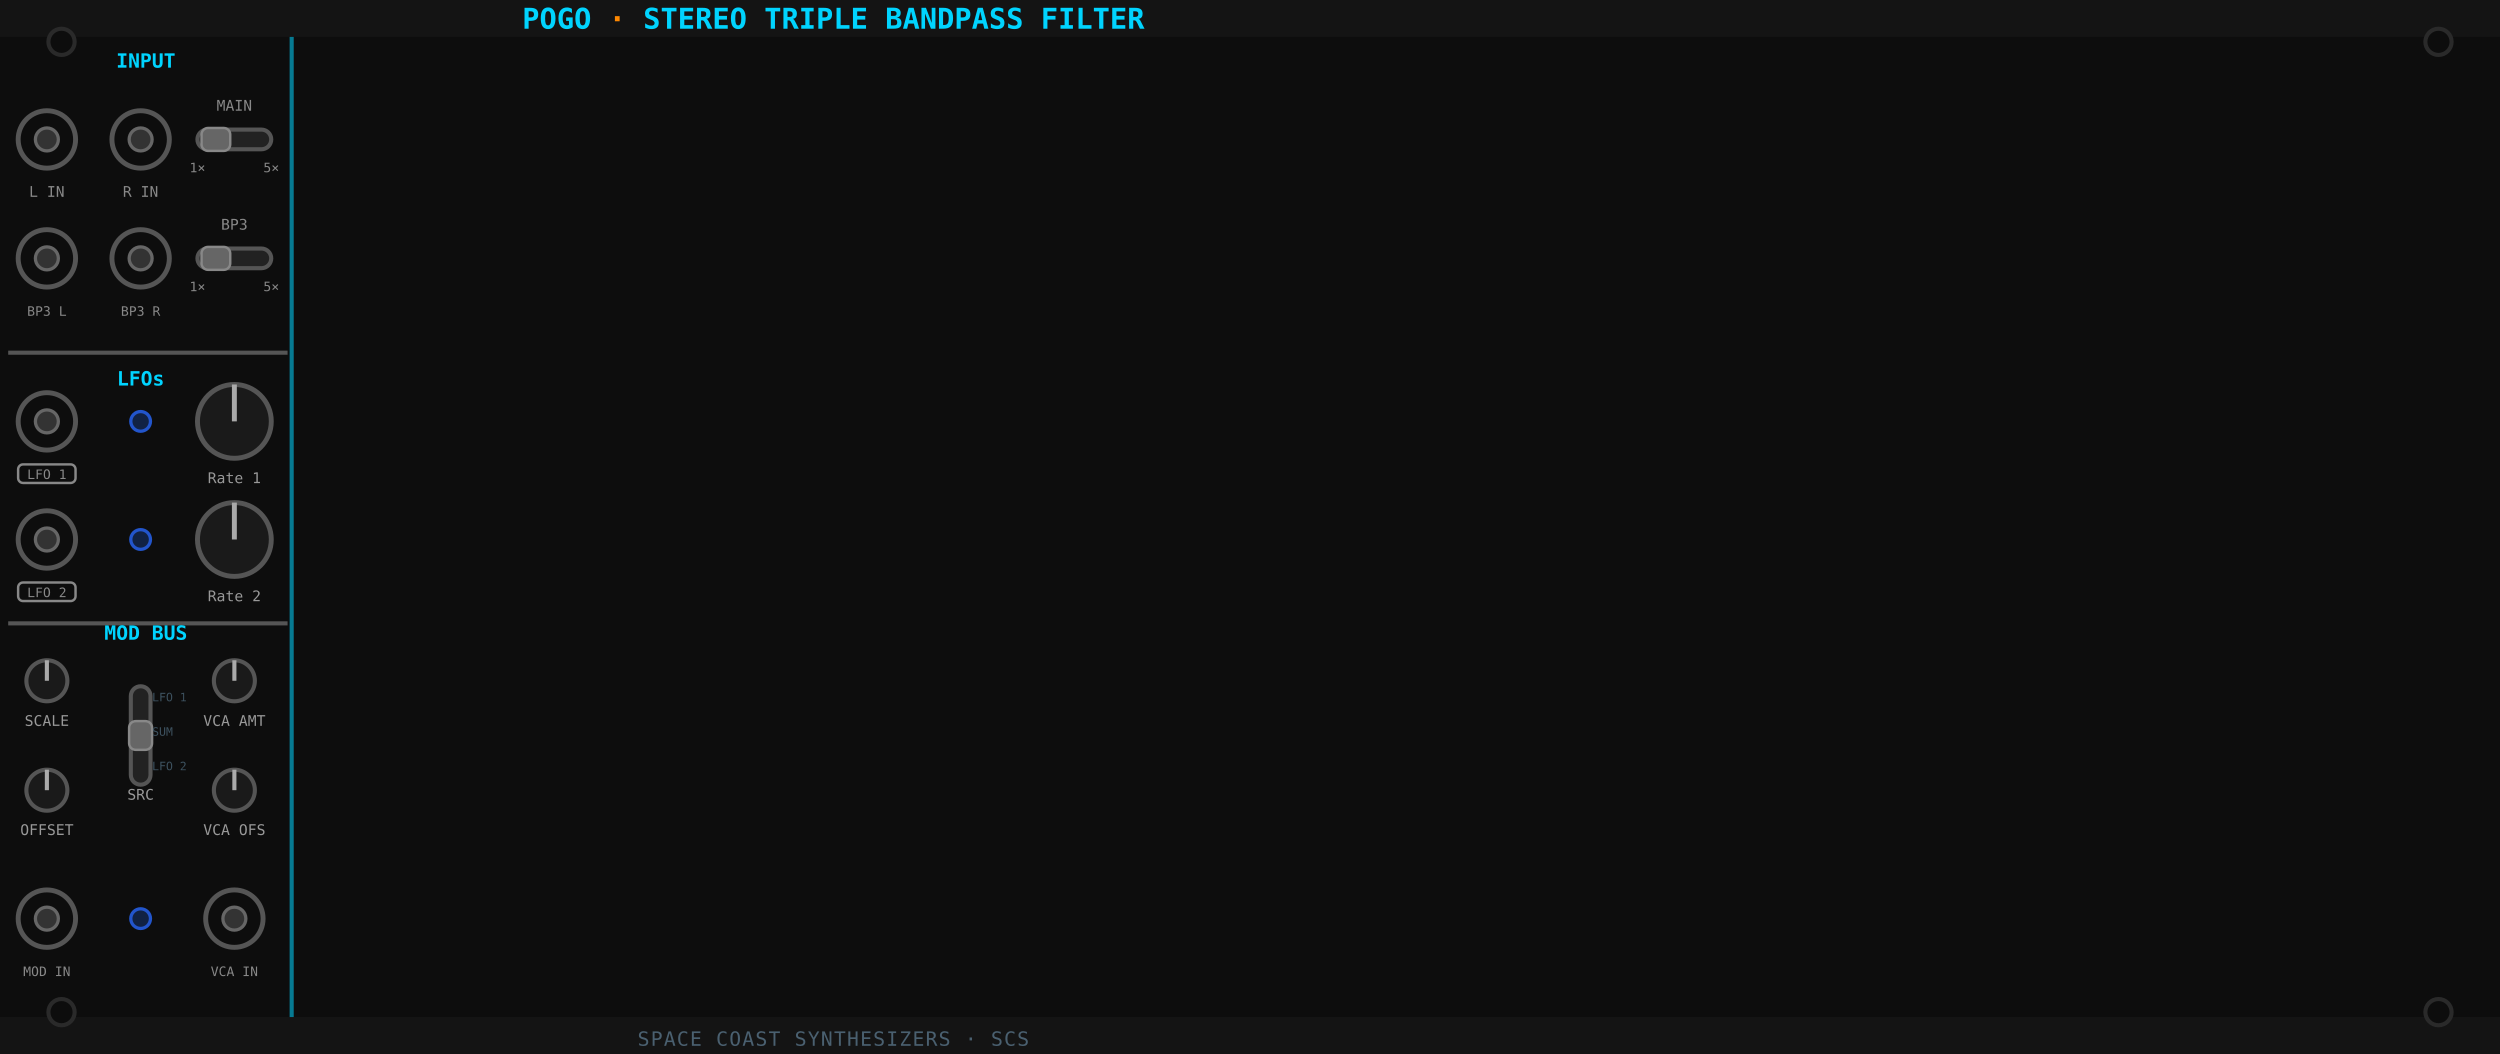
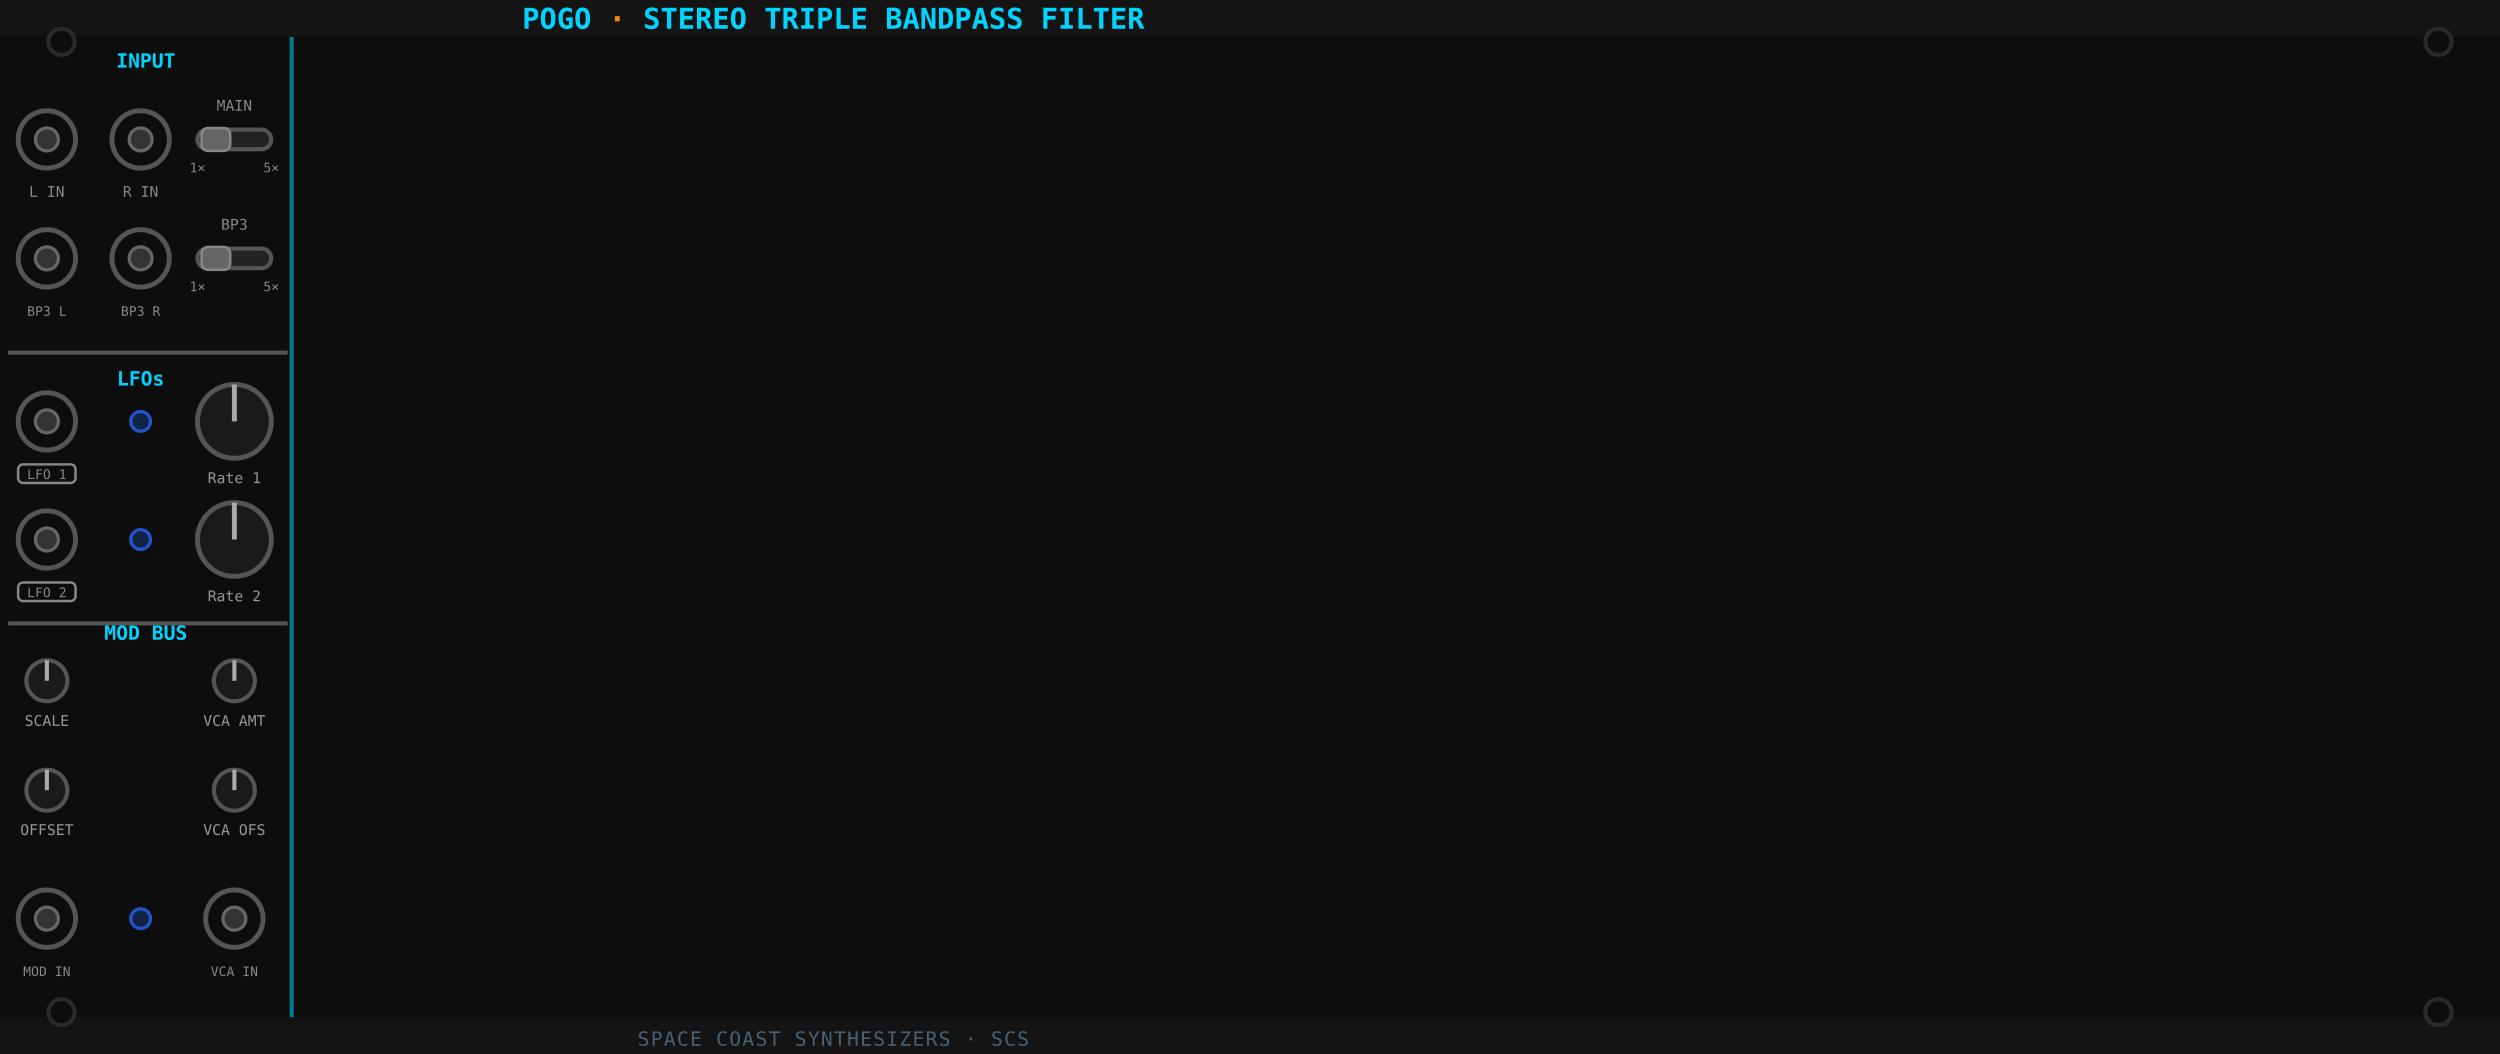
<svg xmlns="http://www.w3.org/2000/svg" width="304.8mm" height="128.5mm" viewBox="0 0 304.80 128.5">
  <rect x="0" y="0" width="304.8" height="128.5" fill="#0d0d0d" />
  <rect x="0" y="0" width="304.8" height="4.5" fill="#141414" />
  <rect x="0" y="124.0" width="304.8" height="4.5" fill="#141414" />
  <circle cx="7.5" cy="5.1" r="1.6" fill="#0d0d0d" stroke="#2a2a2a" stroke-width="0.5" />
  <circle cx="297.3" cy="5.1" r="1.6" fill="#0d0d0d" stroke="#2a2a2a" stroke-width="0.5" />
  <circle cx="7.5" cy="123.4" r="1.6" fill="#0d0d0d" stroke="#2a2a2a" stroke-width="0.5" />
  <circle cx="297.3" cy="123.4" r="1.6" fill="#0d0d0d" stroke="#2a2a2a" stroke-width="0.5" />
  <text x="101.60" y="3.5" fill="#00d4ff" font-family="monospace" font-size="3.5" font-weight="bold" text-anchor="middle">POGO  <tspan fill="#ff8800">·</tspan> STEREO TRIPLE BANDPASS FILTER</text>
  <text x="101.60" y="127.5" fill="#4a6070" font-family="monospace" font-size="2.4" text-anchor="middle" letter-spacing="0.15">SPACE COAST SYNTHESIZERS  ·  SCS</text>
  <line x1="35.56" y1="4.5" x2="35.56" y2="124.0" stroke="#00d4ff" stroke-width="0.5" opacity="0.55" />
  <line x1="1.0" y1="43.0" x2="35.06" y2="43.0" stroke="#555555" stroke-width="0.5" />
  <line x1="1.0" y1="76.0" x2="35.06" y2="76.0" stroke="#555555" stroke-width="0.5" />
  <text x="17.78" y="8.25" fill="#00d4ff" font-family="monospace" font-size="2.4" text-anchor="middle" font-weight="bold">INPUT</text>
  <text x="17.145" y="47.0" fill="#00d4ff" font-family="monospace" font-size="2.4" text-anchor="middle" font-weight="bold">LFOs</text>
  <text x="17.78" y="78.0" fill="#00d4ff" font-family="monospace" font-size="2.4" text-anchor="middle" font-weight="bold">MOD BUS</text>
  <circle cx="5.715" cy="17.0" r="3.5" fill="none" stroke="#555" stroke-width="0.6" />
  <circle cx="5.715" cy="17.0" r="1.4" fill="#333" stroke="#666" stroke-width="0.4" />
  <text x="5.715" y="24.0" fill="#888" font-family="monospace" font-size="1.8" text-anchor="middle">L IN</text>
  <circle cx="17.145" cy="17.0" r="3.5" fill="none" stroke="#555" stroke-width="0.6" />
  <circle cx="17.145" cy="17.0" r="1.4" fill="#333" stroke="#666" stroke-width="0.4" />
  <text x="17.145" y="24.0" fill="#888" font-family="monospace" font-size="1.8" text-anchor="middle">R IN</text>
  <text x="28.575" y="13.5" fill="#888" font-family="monospace" font-size="1.8" text-anchor="middle">MAIN</text>
  <rect x="24.07" y="15.80" width="9" height="2.4" rx="1.2" fill="#222" stroke="#555" stroke-width="0.5" />
  <rect x="24.57" y="15.60" width="3.5" height="2.8" rx="0.8" fill="#666" stroke="#888" stroke-width="0.3" />
  <text x="24.075" y="21.0" fill="#888" font-family="monospace" font-size="1.6" text-anchor="middle">1×</text>
  <text x="33.075" y="21.0" fill="#888" font-family="monospace" font-size="1.6" text-anchor="middle">5×</text>
  <circle cx="5.715" cy="31.5" r="3.5" fill="none" stroke="#555" stroke-width="0.6" />
  <circle cx="5.715" cy="31.5" r="1.4" fill="#333" stroke="#666" stroke-width="0.4" />
  <text x="5.715" y="38.5" fill="#888" font-family="monospace" font-size="1.6" text-anchor="middle">BP3 L</text>
  <circle cx="17.145" cy="31.5" r="3.5" fill="none" stroke="#555" stroke-width="0.6" />
  <circle cx="17.145" cy="31.5" r="1.4" fill="#333" stroke="#666" stroke-width="0.4" />
  <text x="17.145" y="38.5" fill="#888" font-family="monospace" font-size="1.6" text-anchor="middle">BP3 R</text>
  <text x="28.575" y="28.0" fill="#888" font-family="monospace" font-size="1.8" text-anchor="middle">BP3</text>
  <rect x="24.07" y="30.30" width="9" height="2.4" rx="1.2" fill="#222" stroke="#555" stroke-width="0.5" />
  <rect x="24.57" y="30.10" width="3.5" height="2.8" rx="0.8" fill="#666" stroke="#888" stroke-width="0.3" />
  <text x="24.075" y="35.5" fill="#888" font-family="monospace" font-size="1.6" text-anchor="middle">1×</text>
  <text x="33.075" y="35.5" fill="#888" font-family="monospace" font-size="1.6" text-anchor="middle">5×</text>
  <circle cx="5.715" cy="51.375" r="3.5" fill="none" stroke="#555" stroke-width="0.6" />
  <circle cx="5.715" cy="51.375" r="1.4" fill="#333" stroke="#666" stroke-width="0.4" />
  <rect x="2.21" y="56.62" width="7.0" height="2.26" rx="0.6" fill="none" stroke="#888" stroke-width="0.3" />
  <text x="5.715" y="58.4" fill="#888" font-family="monospace" font-size="1.6" text-anchor="middle">LFO 1</text>
  <circle cx="17.145" cy="51.375" r="1.2" fill="#112244" stroke="#2255cc" stroke-width="0.4" />
  <circle cx="28.575" cy="51.375" r="4.5" fill="#1a1a1a" stroke="#555" stroke-width="0.6" />
  <line x1="28.575" y1="51.375" x2="28.575" y2="46.875" stroke="#aaa" stroke-width="0.6" />
  <text x="28.575" y="58.9" fill="#999" font-family="monospace" font-size="1.8" text-anchor="middle">Rate 1</text>
  <circle cx="5.715" cy="65.775" r="3.5" fill="none" stroke="#555" stroke-width="0.6" />
  <circle cx="5.715" cy="65.775" r="1.4" fill="#333" stroke="#666" stroke-width="0.4" />
  <rect x="2.21" y="71.02" width="7.0" height="2.26" rx="0.6" fill="none" stroke="#888" stroke-width="0.3" />
  <text x="5.715" y="72.8" fill="#888" font-family="monospace" font-size="1.6" text-anchor="middle">LFO 2</text>
  <circle cx="17.145" cy="65.775" r="1.2" fill="#112244" stroke="#2255cc" stroke-width="0.4" />
  <circle cx="28.575" cy="65.775" r="4.5" fill="#1a1a1a" stroke="#555" stroke-width="0.6" />
  <line x1="28.575" y1="65.775" x2="28.575" y2="61.275" stroke="#aaa" stroke-width="0.6" />
  <text x="28.575" y="73.3" fill="#999" font-family="monospace" font-size="1.8" text-anchor="middle">Rate 2</text>
  <circle cx="5.715" cy="83.0" r="2.5" fill="#1a1a1a" stroke="#555" stroke-width="0.5" />
  <line x1="5.715" y1="83.0" x2="5.715" y2="80.5" stroke="#aaa" stroke-width="0.5" />
  <text x="5.715" y="88.5" fill="#999" font-family="monospace" font-size="1.8" text-anchor="middle">SCALE</text>
  <circle cx="28.575" cy="83.0" r="2.5" fill="#1a1a1a" stroke="#555" stroke-width="0.5" />
  <line x1="28.575" y1="83.0" x2="28.575" y2="80.5" stroke="#aaa" stroke-width="0.5" />
  <text x="28.575" y="88.5" fill="#999" font-family="monospace" font-size="1.8" text-anchor="middle">VCA AMT</text>
-   <rect x="15.95" y="83.67" width="2.4" height="12.0" rx="1.2" fill="#222" stroke="#555" stroke-width="0.5" />
-   <rect x="15.74" y="87.92" width="2.8" height="3.5" rx="0.8" fill="#666" stroke="#888" stroke-width="0.3" />
-   <text x="18.545" y="85.5" fill="#3d5260" font-family="monospace" font-size="1.4" text-anchor="start">LFO 1</text>
-   <text x="18.545" y="89.7" fill="#3d5260" font-family="monospace" font-size="1.4" text-anchor="start">SUM</text>
-   <text x="18.545" y="93.9" fill="#3d5260" font-family="monospace" font-size="1.4" text-anchor="start">LFO 2</text>
-   <text x="17.145" y="97.5" fill="#999" font-family="monospace" font-size="1.8" text-anchor="middle">SRC</text>
  <circle cx="5.715" cy="96.34" r="2.5" fill="#1a1a1a" stroke="#555" stroke-width="0.5" />
  <line x1="5.715" y1="96.34" x2="5.715" y2="93.84" stroke="#aaa" stroke-width="0.5" />
  <text x="5.715" y="101.8" fill="#999" font-family="monospace" font-size="1.8" text-anchor="middle">OFFSET</text>
  <circle cx="28.575" cy="96.34" r="2.5" fill="#1a1a1a" stroke="#555" stroke-width="0.5" />
  <line x1="28.575" y1="96.34" x2="28.575" y2="93.84" stroke="#aaa" stroke-width="0.5" />
  <text x="28.575" y="101.8" fill="#999" font-family="monospace" font-size="1.8" text-anchor="middle">VCA OFS</text>
  <circle cx="5.715" cy="112.0" r="3.5" fill="none" stroke="#555" stroke-width="0.6" />
  <circle cx="5.715" cy="112.0" r="1.4" fill="#333" stroke="#666" stroke-width="0.4" />
  <text x="5.715" y="119.0" fill="#888" font-family="monospace" font-size="1.6" text-anchor="middle">MOD IN</text>
  <circle cx="17.145" cy="112.0" r="1.2" fill="#112244" stroke="#2255cc" stroke-width="0.4" />
  <circle cx="28.575" cy="112.0" r="3.5" fill="none" stroke="#555" stroke-width="0.6" />
  <circle cx="28.575" cy="112.0" r="1.4" fill="#333" stroke="#666" stroke-width="0.4" />
  <text x="28.575" y="119.0" fill="#888" font-family="monospace" font-size="1.6" text-anchor="middle">VCA IN</text>
</svg>
